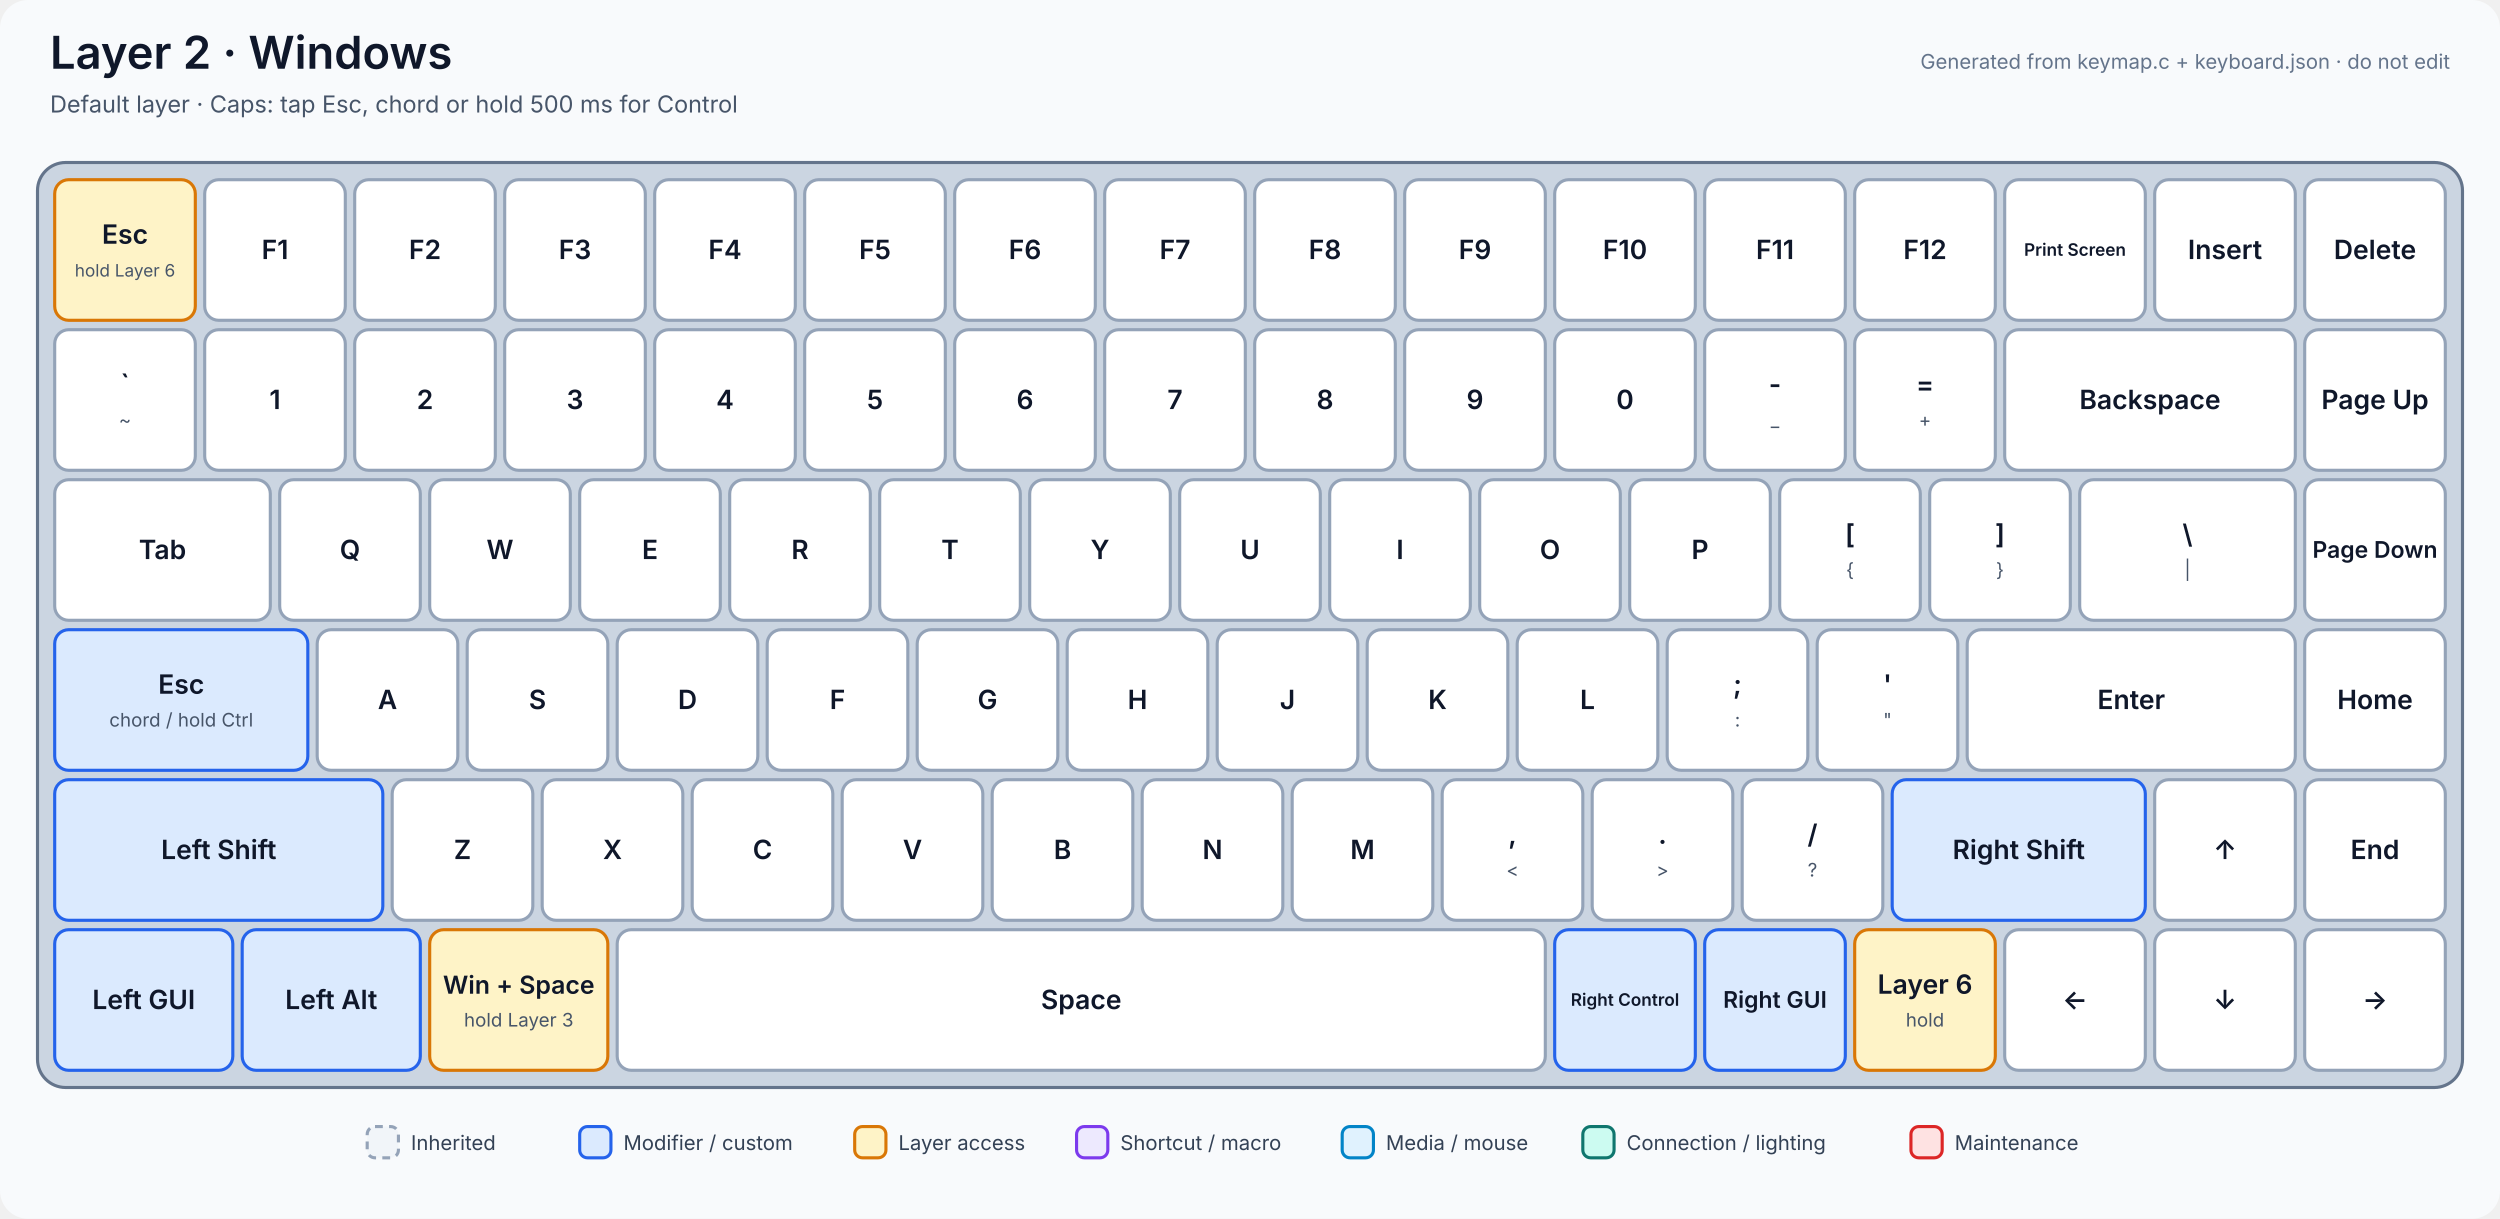
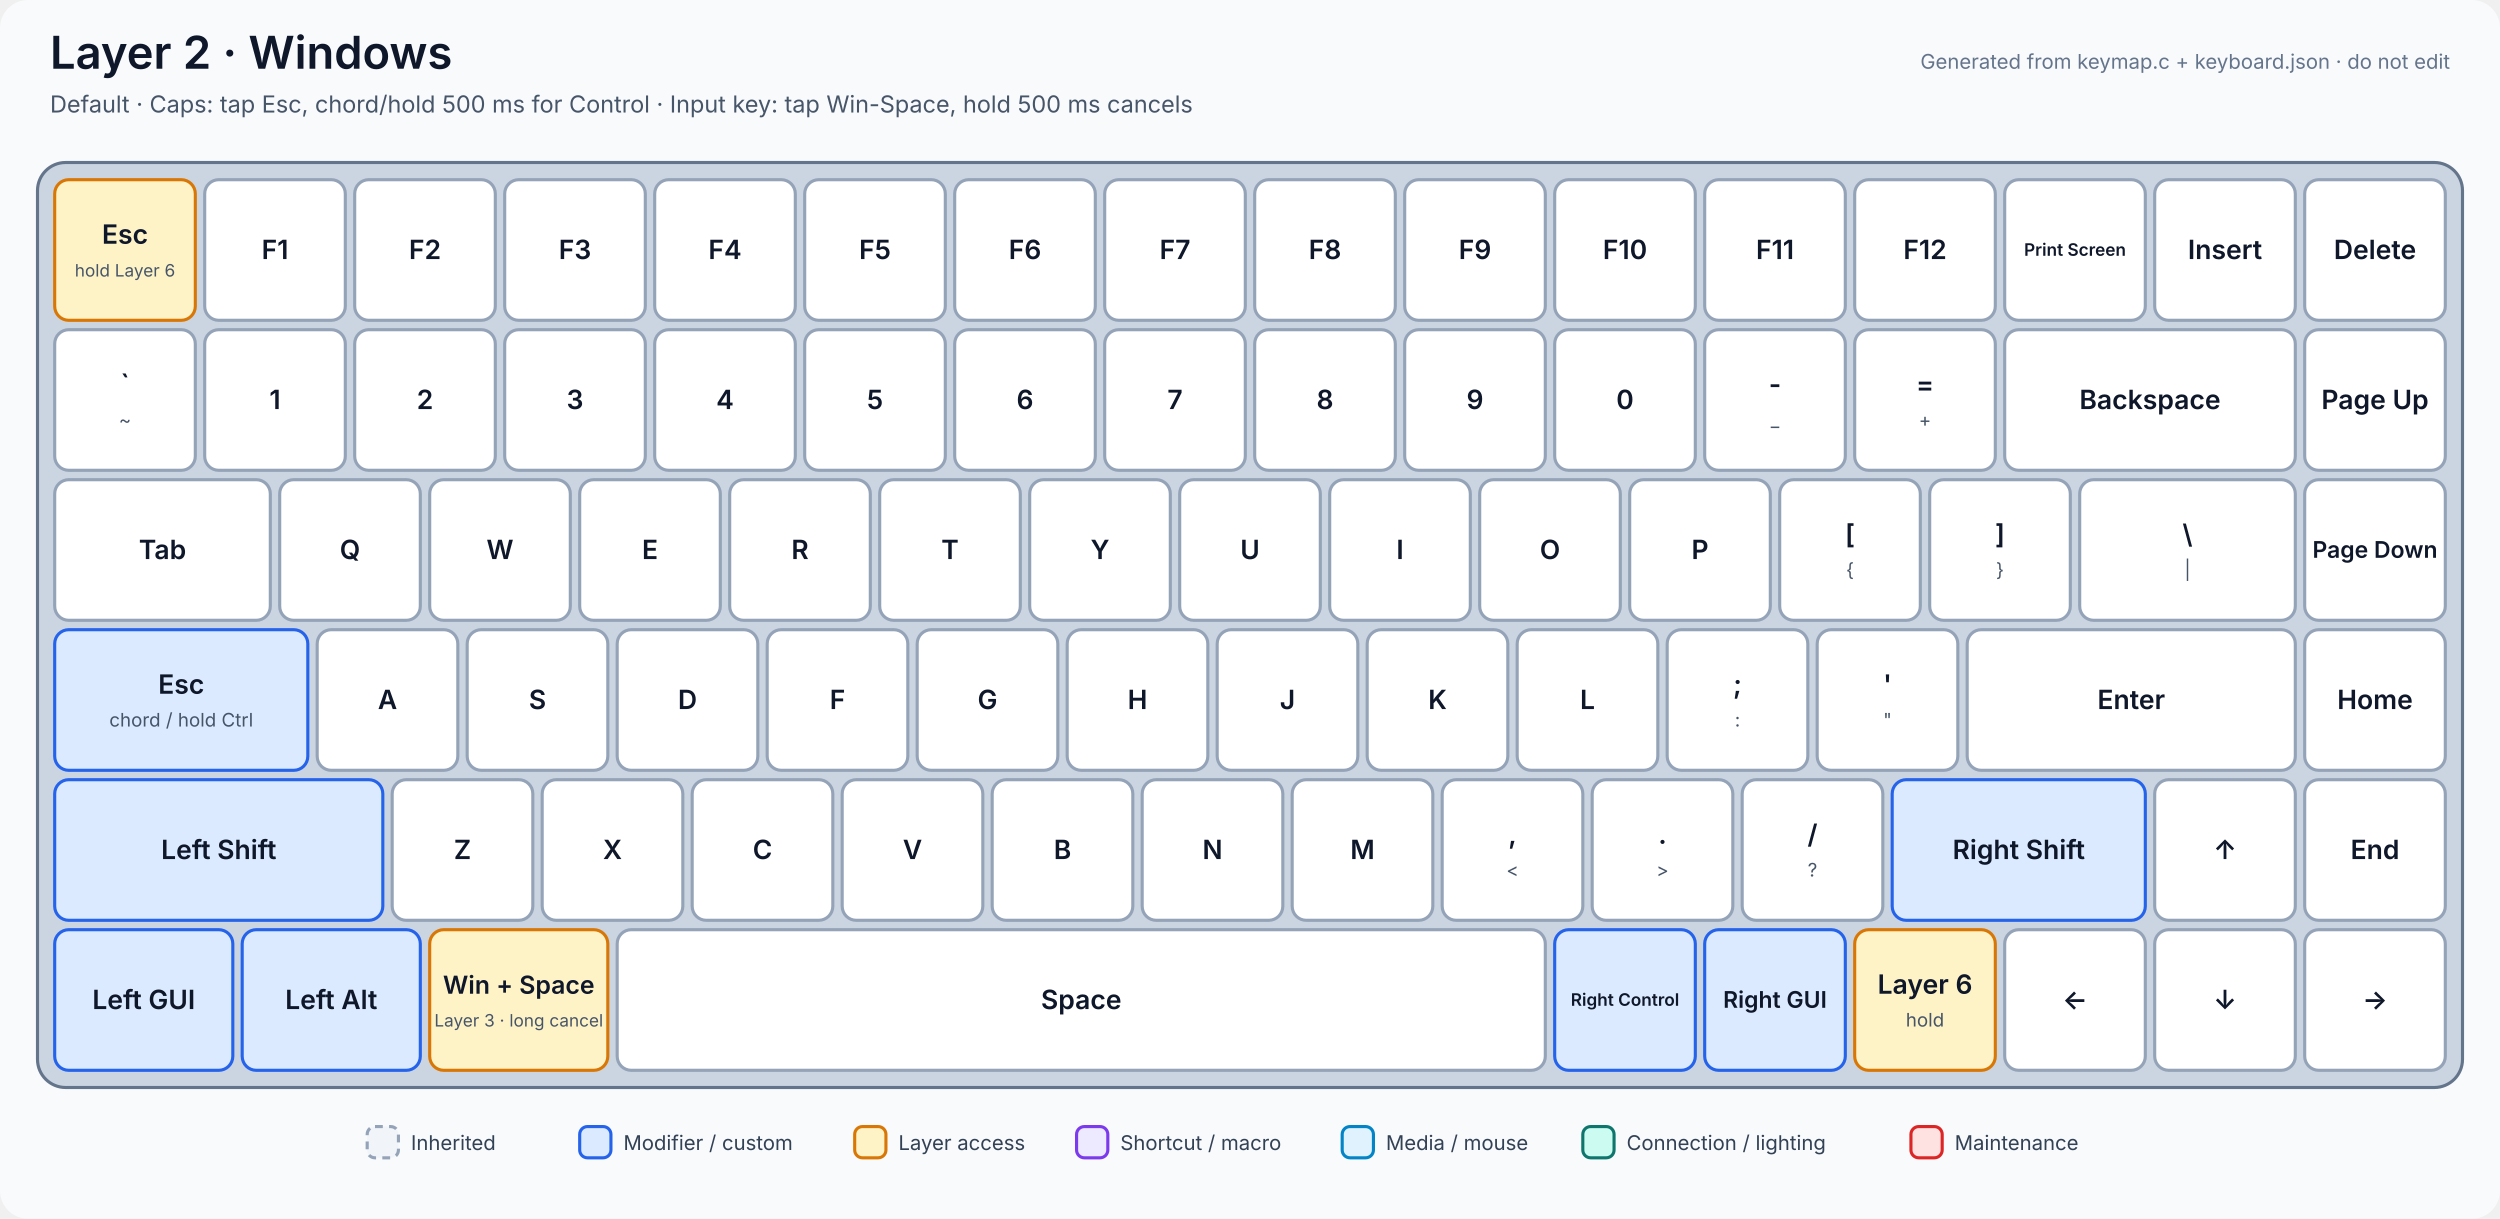
<svg xmlns="http://www.w3.org/2000/svg" width="1600" height="780" viewBox="0 0 1600 780" role="img" aria-labelledby="title desc">
  <style>
    .canvas { fill: #f8fafc; }
    .board { fill: #cbd5e1; stroke: #64748b; stroke-width: 2; }
    text { font-family: -apple-system, BlinkMacSystemFont, "Segoe UI", sans-serif; fill: #0f172a; }
    .doc-title { font-size: 29px; font-weight: 600; }
    .doc-subtitle { font-size: 15px; fill: #475569; }
    .source-note { font-size: 13px; fill: #64748b; text-anchor: end; }
    .key rect { stroke-width: 2; }
    .key-primary, .key-secondary { text-anchor: middle; dominant-baseline: auto; }
    .key-primary { font-weight: 600; }
    .key-secondary { fill: #475569; }
    .key-normal rect { fill: #ffffff; stroke: #94a3b8; }
    .key-inherited rect, .legend-swatch.key-inherited { fill: #f1f5f9; stroke: #94a3b8; stroke-dasharray: 5 4; }
    .key-inherited text { fill: #64748b; font-weight: 400; }
    .key-modifier rect, .legend-swatch.key-modifier { fill: #dbeafe; stroke: #2563eb; }
    .key-layer rect, .legend-swatch.key-layer { fill: #fef3c7; stroke: #d97706; }
    .key-shortcut rect, .legend-swatch.key-shortcut { fill: #ede9fe; stroke: #7c3aed; }
    .key-action rect, .legend-swatch.key-action { fill: #e0f2fe; stroke: #0284c7; }
    .key-hardware rect, .legend-swatch.key-hardware { fill: #ccfbf1; stroke: #0f766e; }
    .key-system rect, .legend-swatch.key-system { fill: #fee2e2; stroke: #dc2626; }
    .legend text { font-size: 13px; fill: #334155; }
    .legend-swatch { stroke-width: 2; }
  </style>
  <rect class="canvas" width="1600" height="780" rx="18" />
  <text class="doc-title" x="32" y="44">Layer 2 · Windows</text>
-   <text class="doc-subtitle" x="32" y="72">Default layer · Caps: tap Esc, chord or hold 500 ms for Control</text>
+   <text class="doc-subtitle" x="32" y="72">Default · Caps: tap Esc, chord/hold 500 ms for Control · Input key: tap Win-Space, hold 500 ms cancels</text>
  <text class="source-note" x="1568" y="44">Generated from keymap.c + keyboard.json · do not edit</text>
  <rect class="board" x="24" y="104" width="1552" height="592" rx="18" />
  <g class="key key-layer">
    <rect x="35.0" y="115.0" width="90.0" height="90.0" rx="9" />
    <text class="key-primary" x="80.0" y="156.0" style="font-size:17.0px">Esc</text>
    <text class="key-secondary" x="80.0" y="177.0" style="font-size:11.0px">hold Layer 6</text>
  </g>
  <g class="key key-normal">
    <rect x="131.0" y="115.0" width="90.0" height="90.0" rx="9" />
    <text class="key-primary" x="176.0" y="165.8" style="font-size:17.0px">F1</text>
  </g>
  <g class="key key-normal">
    <rect x="227.0" y="115.0" width="90.0" height="90.0" rx="9" />
    <text class="key-primary" x="272.0" y="165.8" style="font-size:17.0px">F2</text>
  </g>
  <g class="key key-normal">
    <rect x="323.0" y="115.0" width="90.0" height="90.0" rx="9" />
    <text class="key-primary" x="368.0" y="165.8" style="font-size:17.0px">F3</text>
  </g>
  <g class="key key-normal">
    <rect x="419.0" y="115.0" width="90.0" height="90.0" rx="9" />
    <text class="key-primary" x="464.0" y="165.8" style="font-size:17.0px">F4</text>
  </g>
  <g class="key key-normal">
    <rect x="515.0" y="115.0" width="90.0" height="90.0" rx="9" />
    <text class="key-primary" x="560.0" y="165.8" style="font-size:17.0px">F5</text>
  </g>
  <g class="key key-normal">
    <rect x="611.0" y="115.0" width="90.0" height="90.0" rx="9" />
    <text class="key-primary" x="656.0" y="165.8" style="font-size:17.0px">F6</text>
  </g>
  <g class="key key-normal">
    <rect x="707.0" y="115.0" width="90.0" height="90.0" rx="9" />
    <text class="key-primary" x="752.0" y="165.8" style="font-size:17.0px">F7</text>
  </g>
  <g class="key key-normal">
    <rect x="803.0" y="115.0" width="90.0" height="90.0" rx="9" />
    <text class="key-primary" x="848.0" y="165.8" style="font-size:17.0px">F8</text>
  </g>
  <g class="key key-normal">
    <rect x="899.0" y="115.0" width="90.0" height="90.0" rx="9" />
    <text class="key-primary" x="944.0" y="165.8" style="font-size:17.0px">F9</text>
  </g>
  <g class="key key-normal">
    <rect x="995.0" y="115.0" width="90.0" height="90.0" rx="9" />
    <text class="key-primary" x="1040.0" y="165.8" style="font-size:17.0px">F10</text>
  </g>
  <g class="key key-normal">
    <rect x="1091.0" y="115.0" width="90.0" height="90.0" rx="9" />
    <text class="key-primary" x="1136.0" y="165.8" style="font-size:17.0px">F11</text>
  </g>
  <g class="key key-normal">
    <rect x="1187.0" y="115.0" width="90.0" height="90.0" rx="9" />
    <text class="key-primary" x="1232.0" y="165.8" style="font-size:17.0px">F12</text>
  </g>
  <g class="key key-normal">
    <rect x="1283.0" y="115.0" width="90.0" height="90.0" rx="9" />
    <text class="key-primary" x="1328.0" y="163.7" style="font-size:11.0px">Print Screen</text>
  </g>
  <g class="key key-normal">
    <rect x="1379.0" y="115.0" width="90.0" height="90.0" rx="9" />
    <text class="key-primary" x="1424.0" y="165.8" style="font-size:17.0px">Insert</text>
  </g>
  <g class="key key-normal">
    <rect x="1475.0" y="115.0" width="90.0" height="90.0" rx="9" />
    <text class="key-primary" x="1520.0" y="165.8" style="font-size:17.0px">Delete</text>
  </g>
  <g class="key key-normal">
    <rect x="35.0" y="211.0" width="90.0" height="90.0" rx="9" />
    <text class="key-primary" x="80.0" y="252.0" style="font-size:17.0px">`</text>
    <text class="key-secondary" x="80.0" y="273.0" style="font-size:12.0px">~</text>
  </g>
  <g class="key key-normal">
    <rect x="131.0" y="211.0" width="90.0" height="90.0" rx="9" />
    <text class="key-primary" x="176.0" y="261.8" style="font-size:17.0px">1</text>
  </g>
  <g class="key key-normal">
    <rect x="227.0" y="211.0" width="90.0" height="90.0" rx="9" />
    <text class="key-primary" x="272.0" y="261.8" style="font-size:17.0px">2</text>
  </g>
  <g class="key key-normal">
    <rect x="323.0" y="211.0" width="90.0" height="90.0" rx="9" />
    <text class="key-primary" x="368.0" y="261.8" style="font-size:17.0px">3</text>
  </g>
  <g class="key key-normal">
    <rect x="419.0" y="211.0" width="90.0" height="90.0" rx="9" />
    <text class="key-primary" x="464.0" y="261.8" style="font-size:17.0px">4</text>
  </g>
  <g class="key key-normal">
    <rect x="515.0" y="211.0" width="90.0" height="90.0" rx="9" />
    <text class="key-primary" x="560.0" y="261.8" style="font-size:17.0px">5</text>
  </g>
  <g class="key key-normal">
    <rect x="611.0" y="211.0" width="90.0" height="90.0" rx="9" />
    <text class="key-primary" x="656.0" y="261.8" style="font-size:17.0px">6</text>
  </g>
  <g class="key key-normal">
    <rect x="707.0" y="211.0" width="90.0" height="90.0" rx="9" />
    <text class="key-primary" x="752.0" y="261.8" style="font-size:17.0px">7</text>
  </g>
  <g class="key key-normal">
    <rect x="803.0" y="211.0" width="90.0" height="90.0" rx="9" />
    <text class="key-primary" x="848.0" y="261.8" style="font-size:17.0px">8</text>
  </g>
  <g class="key key-normal">
    <rect x="899.0" y="211.0" width="90.0" height="90.0" rx="9" />
    <text class="key-primary" x="944.0" y="261.8" style="font-size:17.0px">9</text>
  </g>
  <g class="key key-normal">
    <rect x="995.0" y="211.0" width="90.0" height="90.0" rx="9" />
    <text class="key-primary" x="1040.0" y="261.8" style="font-size:17.0px">0</text>
  </g>
  <g class="key key-normal">
    <rect x="1091.0" y="211.0" width="90.0" height="90.0" rx="9" />
    <text class="key-primary" x="1136.0" y="252.0" style="font-size:17.0px">-</text>
    <text class="key-secondary" x="1136.0" y="273.0" style="font-size:12.0px">_</text>
  </g>
  <g class="key key-normal">
    <rect x="1187.0" y="211.0" width="90.0" height="90.0" rx="9" />
    <text class="key-primary" x="1232.0" y="252.0" style="font-size:17.0px">=</text>
    <text class="key-secondary" x="1232.0" y="273.0" style="font-size:12.0px">+</text>
  </g>
  <g class="key key-normal">
    <rect x="1283.0" y="211.0" width="186.0" height="90.0" rx="9" />
    <text class="key-primary" x="1376.0" y="261.8" style="font-size:17.0px">Backspace</text>
  </g>
  <g class="key key-normal">
    <rect x="1475.0" y="211.0" width="90.0" height="90.0" rx="9" />
    <text class="key-primary" x="1520.0" y="261.8" style="font-size:17.0px">Page Up</text>
  </g>
  <g class="key key-normal">
    <rect x="35.0" y="307.0" width="138.0" height="90.0" rx="9" />
    <text class="key-primary" x="104.0" y="357.8" style="font-size:17.0px">Tab</text>
  </g>
  <g class="key key-normal">
    <rect x="179.0" y="307.0" width="90.0" height="90.0" rx="9" />
    <text class="key-primary" x="224.0" y="357.8" style="font-size:17.0px">Q</text>
  </g>
  <g class="key key-normal">
    <rect x="275.0" y="307.0" width="90.0" height="90.0" rx="9" />
    <text class="key-primary" x="320.0" y="357.8" style="font-size:17.0px">W</text>
  </g>
  <g class="key key-normal">
    <rect x="371.0" y="307.0" width="90.0" height="90.0" rx="9" />
    <text class="key-primary" x="416.0" y="357.8" style="font-size:17.0px">E</text>
  </g>
  <g class="key key-normal">
    <rect x="467.0" y="307.0" width="90.0" height="90.0" rx="9" />
    <text class="key-primary" x="512.0" y="357.8" style="font-size:17.0px">R</text>
  </g>
  <g class="key key-normal">
    <rect x="563.0" y="307.0" width="90.0" height="90.0" rx="9" />
    <text class="key-primary" x="608.0" y="357.8" style="font-size:17.0px">T</text>
  </g>
  <g class="key key-normal">
    <rect x="659.0" y="307.0" width="90.0" height="90.0" rx="9" />
    <text class="key-primary" x="704.0" y="357.8" style="font-size:17.0px">Y</text>
  </g>
  <g class="key key-normal">
    <rect x="755.0" y="307.0" width="90.0" height="90.0" rx="9" />
    <text class="key-primary" x="800.0" y="357.8" style="font-size:17.0px">U</text>
  </g>
  <g class="key key-normal">
    <rect x="851.0" y="307.0" width="90.0" height="90.0" rx="9" />
    <text class="key-primary" x="896.0" y="357.8" style="font-size:17.0px">I</text>
  </g>
  <g class="key key-normal">
    <rect x="947.0" y="307.0" width="90.0" height="90.0" rx="9" />
    <text class="key-primary" x="992.0" y="357.8" style="font-size:17.0px">O</text>
  </g>
  <g class="key key-normal">
    <rect x="1043.0" y="307.0" width="90.0" height="90.0" rx="9" />
    <text class="key-primary" x="1088.0" y="357.8" style="font-size:17.0px">P</text>
  </g>
  <g class="key key-normal">
    <rect x="1139.0" y="307.0" width="90.0" height="90.0" rx="9" />
    <text class="key-primary" x="1184.0" y="348.0" style="font-size:17.0px">[</text>
    <text class="key-secondary" x="1184.0" y="369.0" style="font-size:12.0px">{</text>
  </g>
  <g class="key key-normal">
    <rect x="1235.0" y="307.0" width="90.0" height="90.0" rx="9" />
    <text class="key-primary" x="1280.0" y="348.0" style="font-size:17.0px">]</text>
    <text class="key-secondary" x="1280.0" y="369.0" style="font-size:12.0px">}</text>
  </g>
  <g class="key key-normal">
    <rect x="1331.0" y="307.0" width="138.0" height="90.0" rx="9" />
    <text class="key-primary" x="1400.0" y="348.0" style="font-size:17.0px">\</text>
    <text class="key-secondary" x="1400.0" y="369.0" style="font-size:12.0px">|</text>
  </g>
  <g class="key key-normal">
    <rect x="1475.0" y="307.0" width="90.0" height="90.0" rx="9" />
    <text class="key-primary" x="1520.0" y="357.0" style="font-size:14.7px">Page Down</text>
  </g>
  <g class="key key-modifier">
    <rect x="35.0" y="403.0" width="162.0" height="90.0" rx="9" />
    <text class="key-primary" x="116.0" y="444.0" style="font-size:17.0px">Esc</text>
    <text class="key-secondary" x="116.0" y="465.0" style="font-size:12.0px">chord / hold Ctrl</text>
  </g>
  <g class="key key-normal">
    <rect x="203.0" y="403.0" width="90.0" height="90.0" rx="9" />
    <text class="key-primary" x="248.0" y="453.8" style="font-size:17.0px">A</text>
  </g>
  <g class="key key-normal">
    <rect x="299.0" y="403.0" width="90.0" height="90.0" rx="9" />
    <text class="key-primary" x="344.0" y="453.8" style="font-size:17.0px">S</text>
  </g>
  <g class="key key-normal">
    <rect x="395.0" y="403.0" width="90.0" height="90.0" rx="9" />
    <text class="key-primary" x="440.0" y="453.8" style="font-size:17.0px">D</text>
  </g>
  <g class="key key-normal">
    <rect x="491.0" y="403.0" width="90.0" height="90.0" rx="9" />
    <text class="key-primary" x="536.0" y="453.8" style="font-size:17.0px">F</text>
  </g>
  <g class="key key-normal">
    <rect x="587.0" y="403.0" width="90.0" height="90.0" rx="9" />
    <text class="key-primary" x="632.0" y="453.8" style="font-size:17.0px">G</text>
  </g>
  <g class="key key-normal">
    <rect x="683.0" y="403.0" width="90.0" height="90.0" rx="9" />
    <text class="key-primary" x="728.0" y="453.8" style="font-size:17.0px">H</text>
  </g>
  <g class="key key-normal">
    <rect x="779.0" y="403.0" width="90.0" height="90.0" rx="9" />
    <text class="key-primary" x="824.0" y="453.8" style="font-size:17.0px">J</text>
  </g>
  <g class="key key-normal">
    <rect x="875.0" y="403.0" width="90.0" height="90.0" rx="9" />
    <text class="key-primary" x="920.0" y="453.8" style="font-size:17.0px">K</text>
  </g>
  <g class="key key-normal">
    <rect x="971.0" y="403.0" width="90.0" height="90.0" rx="9" />
    <text class="key-primary" x="1016.0" y="453.8" style="font-size:17.0px">L</text>
  </g>
  <g class="key key-normal">
    <rect x="1067.0" y="403.0" width="90.0" height="90.0" rx="9" />
    <text class="key-primary" x="1112.0" y="444.0" style="font-size:17.0px">;</text>
    <text class="key-secondary" x="1112.0" y="465.0" style="font-size:12.0px">:</text>
  </g>
  <g class="key key-normal">
    <rect x="1163.0" y="403.0" width="90.0" height="90.0" rx="9" />
    <text class="key-primary" x="1208.0" y="444.0" style="font-size:17.0px">'</text>
    <text class="key-secondary" x="1208.0" y="465.0" style="font-size:12.0px">"</text>
  </g>
  <g class="key key-normal">
    <rect x="1259.0" y="403.0" width="210.0" height="90.0" rx="9" />
    <text class="key-primary" x="1364.0" y="453.8" style="font-size:17.0px">Enter</text>
  </g>
  <g class="key key-normal">
    <rect x="1475.0" y="403.0" width="90.0" height="90.0" rx="9" />
    <text class="key-primary" x="1520.0" y="453.8" style="font-size:17.0px">Home</text>
  </g>
  <g class="key key-modifier">
    <rect x="35.0" y="499.0" width="210.0" height="90.0" rx="9" />
    <text class="key-primary" x="140.0" y="549.8" style="font-size:17.0px">Left Shift</text>
  </g>
  <g class="key key-normal">
    <rect x="251.0" y="499.0" width="90.0" height="90.0" rx="9" />
    <text class="key-primary" x="296.0" y="549.8" style="font-size:17.0px">Z</text>
  </g>
  <g class="key key-normal">
    <rect x="347.0" y="499.0" width="90.0" height="90.0" rx="9" />
    <text class="key-primary" x="392.0" y="549.8" style="font-size:17.0px">X</text>
  </g>
  <g class="key key-normal">
    <rect x="443.0" y="499.0" width="90.0" height="90.0" rx="9" />
    <text class="key-primary" x="488.0" y="549.8" style="font-size:17.0px">C</text>
  </g>
  <g class="key key-normal">
    <rect x="539.0" y="499.0" width="90.0" height="90.0" rx="9" />
    <text class="key-primary" x="584.0" y="549.8" style="font-size:17.0px">V</text>
  </g>
  <g class="key key-normal">
    <rect x="635.0" y="499.0" width="90.0" height="90.0" rx="9" />
    <text class="key-primary" x="680.0" y="549.8" style="font-size:17.0px">B</text>
  </g>
  <g class="key key-normal">
    <rect x="731.0" y="499.0" width="90.0" height="90.0" rx="9" />
    <text class="key-primary" x="776.0" y="549.8" style="font-size:17.0px">N</text>
  </g>
  <g class="key key-normal">
    <rect x="827.0" y="499.0" width="90.0" height="90.0" rx="9" />
    <text class="key-primary" x="872.0" y="549.8" style="font-size:17.0px">M</text>
  </g>
  <g class="key key-normal">
    <rect x="923.0" y="499.0" width="90.0" height="90.0" rx="9" />
    <text class="key-primary" x="968.0" y="540.0" style="font-size:17.0px">,</text>
    <text class="key-secondary" x="968.0" y="561.0" style="font-size:12.0px">&lt;</text>
  </g>
  <g class="key key-normal">
    <rect x="1019.0" y="499.0" width="90.0" height="90.0" rx="9" />
    <text class="key-primary" x="1064.0" y="540.0" style="font-size:17.0px">.</text>
    <text class="key-secondary" x="1064.0" y="561.0" style="font-size:12.0px">&gt;</text>
  </g>
  <g class="key key-normal">
    <rect x="1115.0" y="499.0" width="90.0" height="90.0" rx="9" />
    <text class="key-primary" x="1160.0" y="540.0" style="font-size:17.0px">/</text>
    <text class="key-secondary" x="1160.0" y="561.0" style="font-size:12.0px">?</text>
  </g>
  <g class="key key-modifier">
    <rect x="1211.0" y="499.0" width="162.0" height="90.0" rx="9" />
    <text class="key-primary" x="1292.0" y="549.8" style="font-size:17.0px">Right Shift</text>
  </g>
  <g class="key key-normal">
    <rect x="1379.0" y="499.0" width="90.0" height="90.0" rx="9" />
    <text class="key-primary" x="1424.0" y="549.8" style="font-size:17.0px">↑</text>
  </g>
  <g class="key key-normal">
    <rect x="1475.0" y="499.0" width="90.0" height="90.0" rx="9" />
    <text class="key-primary" x="1520.0" y="549.8" style="font-size:17.0px">End</text>
  </g>
  <g class="key key-modifier">
    <rect x="35.0" y="595.0" width="114.0" height="90.0" rx="9" />
    <text class="key-primary" x="92.0" y="645.8" style="font-size:17.0px">Left GUI</text>
  </g>
  <g class="key key-modifier">
    <rect x="155.0" y="595.0" width="114.0" height="90.0" rx="9" />
    <text class="key-primary" x="212.0" y="645.8" style="font-size:17.0px">Left Alt</text>
  </g>
  <g class="key key-layer">
    <rect x="275.0" y="595.0" width="114.0" height="90.0" rx="9" />
    <text class="key-primary" x="332.0" y="636.0" style="font-size:15.9px">Win + Space</text>
-     <text class="key-secondary" x="332.0" y="657.0" style="font-size:12.0px">hold Layer 3</text>
+     <text class="key-secondary" x="332.0" y="657.0" style="font-size:11.0px">Layer 3 · long cancel</text>
  </g>
  <g class="key key-normal">
    <rect x="395.0" y="595.0" width="594.0" height="90.0" rx="9" />
    <text class="key-primary" x="692.0" y="645.8" style="font-size:17.0px">Space</text>
  </g>
  <g class="key key-modifier">
    <rect x="995.0" y="595.0" width="90.0" height="90.0" rx="9" />
    <text class="key-primary" x="1040.0" y="643.7" style="font-size:11.0px">Right Control</text>
  </g>
  <g class="key key-modifier">
    <rect x="1091.0" y="595.0" width="90.0" height="90.0" rx="9" />
    <text class="key-primary" x="1136.0" y="645.0" style="font-size:14.7px">Right GUI</text>
  </g>
  <g class="key key-layer">
    <rect x="1187.0" y="595.0" width="90.0" height="90.0" rx="9" />
    <text class="key-primary" x="1232.0" y="636.0" style="font-size:17.0px">Layer 6</text>
    <text class="key-secondary" x="1232.0" y="657.0" style="font-size:12.0px">hold</text>
  </g>
  <g class="key key-normal">
    <rect x="1283.0" y="595.0" width="90.0" height="90.0" rx="9" />
    <text class="key-primary" x="1328.0" y="645.8" style="font-size:17.0px">←</text>
  </g>
  <g class="key key-normal">
    <rect x="1379.0" y="595.0" width="90.0" height="90.0" rx="9" />
    <text class="key-primary" x="1424.0" y="645.8" style="font-size:17.0px">↓</text>
  </g>
  <g class="key key-normal">
    <rect x="1475.0" y="595.0" width="90.0" height="90.0" rx="9" />
    <text class="key-primary" x="1520.0" y="645.8" style="font-size:17.0px">→</text>
  </g>
  <g class="legend" aria-label="Key category legend">
    <rect class="legend-swatch key-inherited" x="235.0" y="721" width="20" height="20" rx="5" />
    <text x="263.0" y="736">Inherited</text>
    <rect class="legend-swatch key-modifier" x="371.0" y="721" width="20" height="20" rx="5" />
    <text x="399.0" y="736">Modifier / custom</text>
    <rect class="legend-swatch key-layer" x="547.0" y="721" width="20" height="20" rx="5" />
    <text x="575.0" y="736">Layer access</text>
    <rect class="legend-swatch key-shortcut" x="689.0" y="721" width="20" height="20" rx="5" />
    <text x="717.0" y="736">Shortcut / macro</text>
    <rect class="legend-swatch key-action" x="859.0" y="721" width="20" height="20" rx="5" />
    <text x="887.0" y="736">Media / mouse</text>
    <rect class="legend-swatch key-hardware" x="1013.0" y="721" width="20" height="20" rx="5" />
    <text x="1041.0" y="736">Connection / lighting</text>
    <rect class="legend-swatch key-system" x="1223.0" y="721" width="20" height="20" rx="5" />
    <text x="1251.0" y="736">Maintenance</text>
  </g>
</svg>
